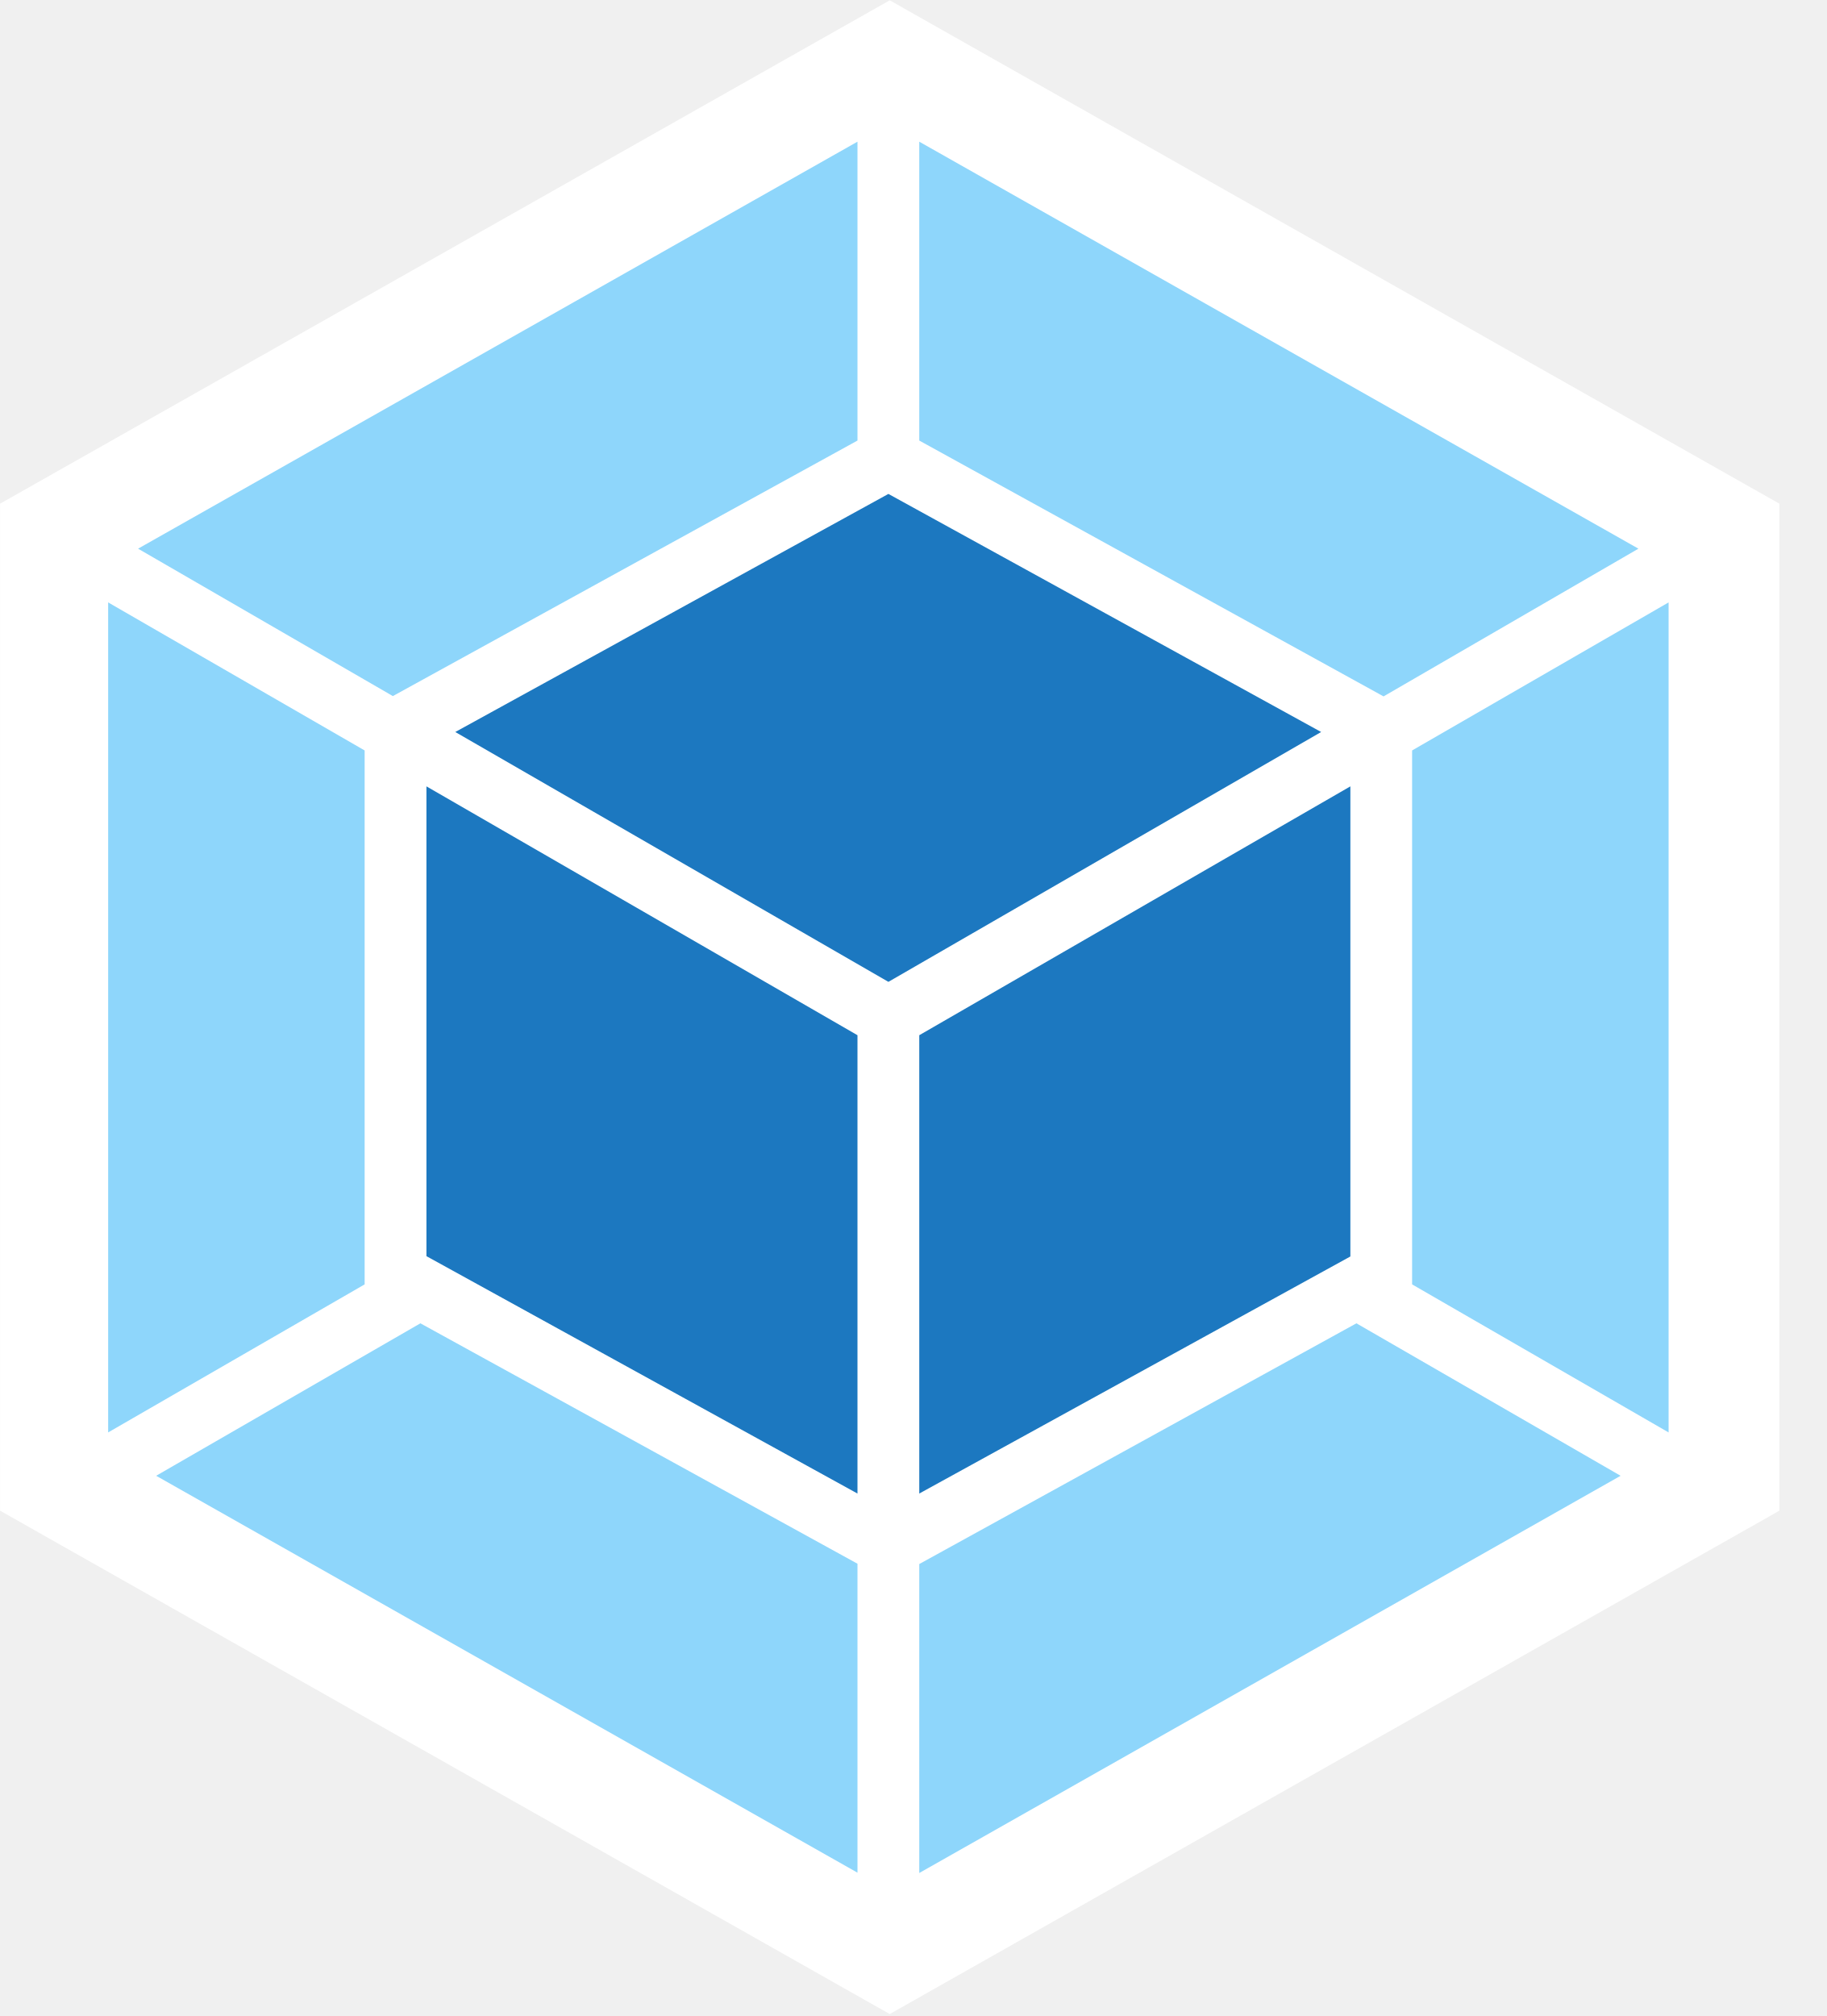
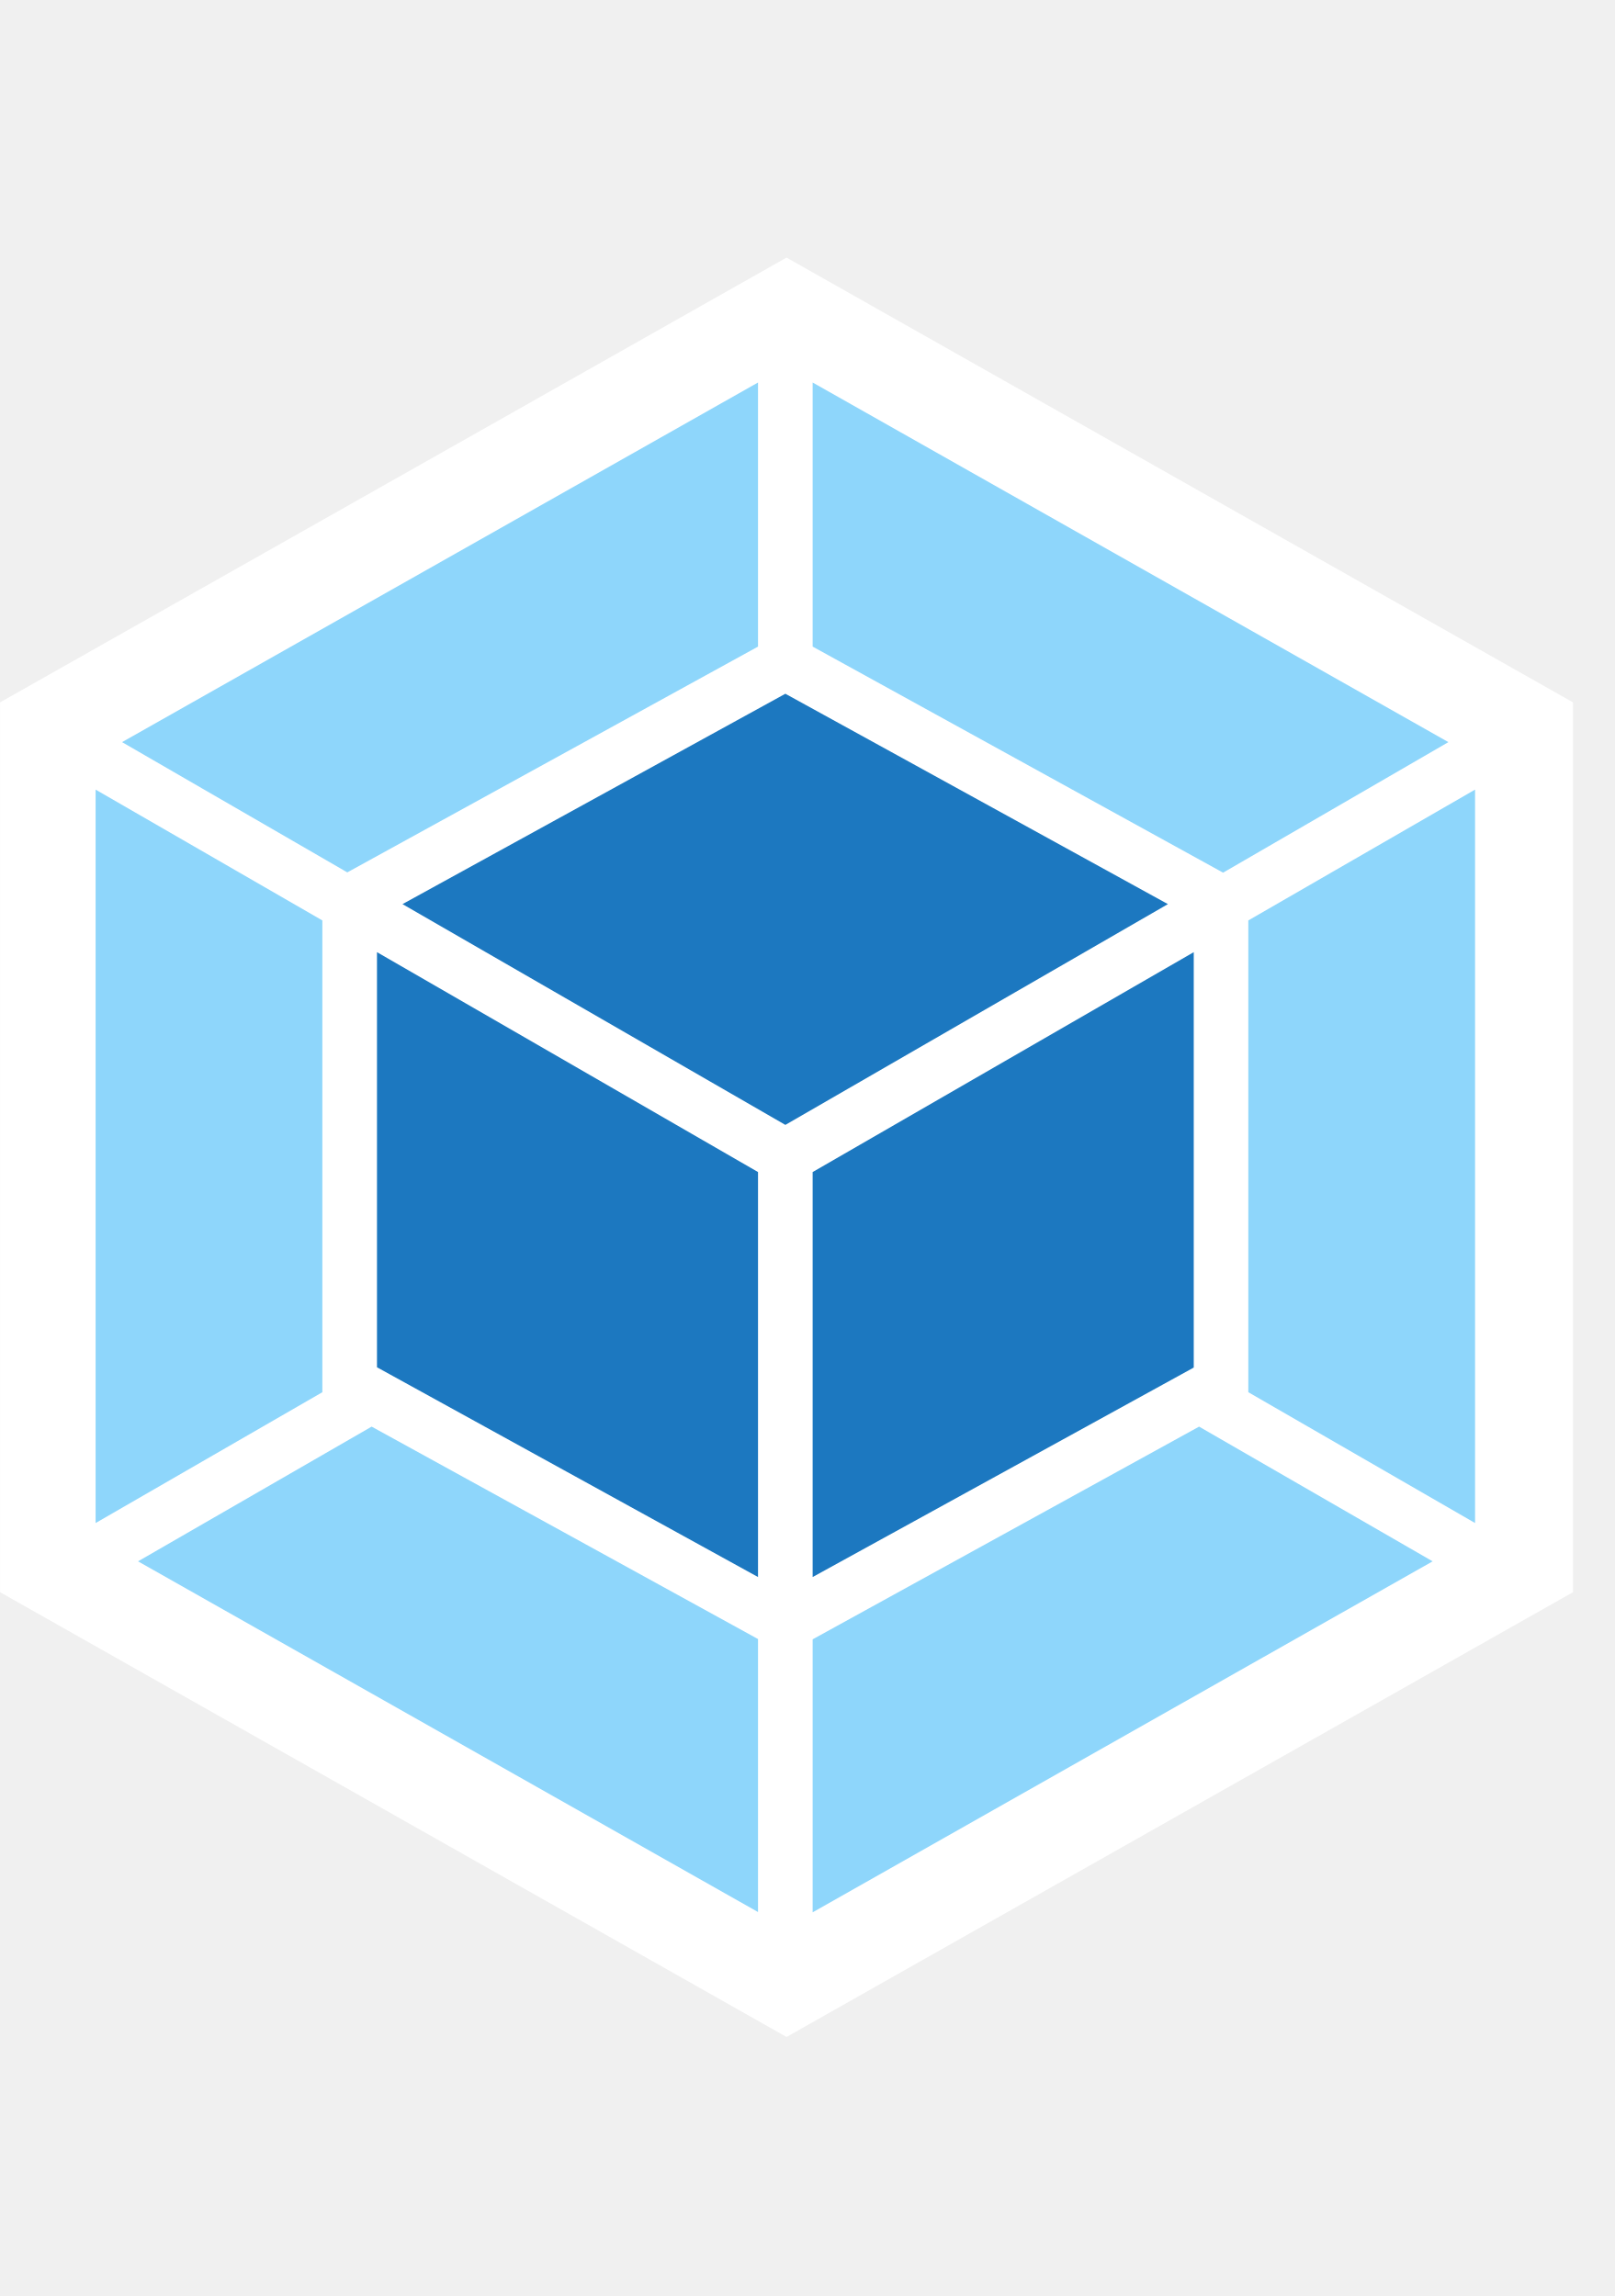
- <svg xmlns="http://www.w3.org/2000/svg" width="29" height="32" viewBox="0 0 29 32" fill="none">
+ <svg xmlns="http://www.w3.org/2000/svg" width="45" height="64" viewBox="0 0 29 32" fill="none">
  <path d="M14.125 0.005L28.249 7.995V23.979L14.125 31.969L0.001 23.979V7.995L14.125 0.005Z" fill="white" />
  <path d="M25.728 23.425L14.594 29.73V24.826L21.534 21.005L25.728 23.425ZM26.49 22.737V9.562L22.418 11.912V20.387L26.49 22.737ZM2.479 23.425L13.613 29.725V24.821L6.674 21.005L2.479 23.425V23.425ZM1.717 22.737V9.562L5.789 11.912V20.387L1.717 22.737ZM2.192 8.709L13.613 2.249V6.993L6.295 11.017L6.237 11.049L2.192 8.709V8.709ZM26.011 8.709L14.594 2.249V6.993L21.907 11.022L21.965 11.054L26.011 8.709V8.709Z" fill="#8ED6FB" />
  <path d="M13.613 23.707L6.77 19.939V12.482L13.613 16.432V23.707ZM14.594 23.707L21.438 19.944V12.482L14.594 16.432V23.707ZM7.228 11.619L14.104 7.84L20.974 11.619L14.104 15.585L7.228 11.619Z" fill="#1C78C0" />
</svg>
